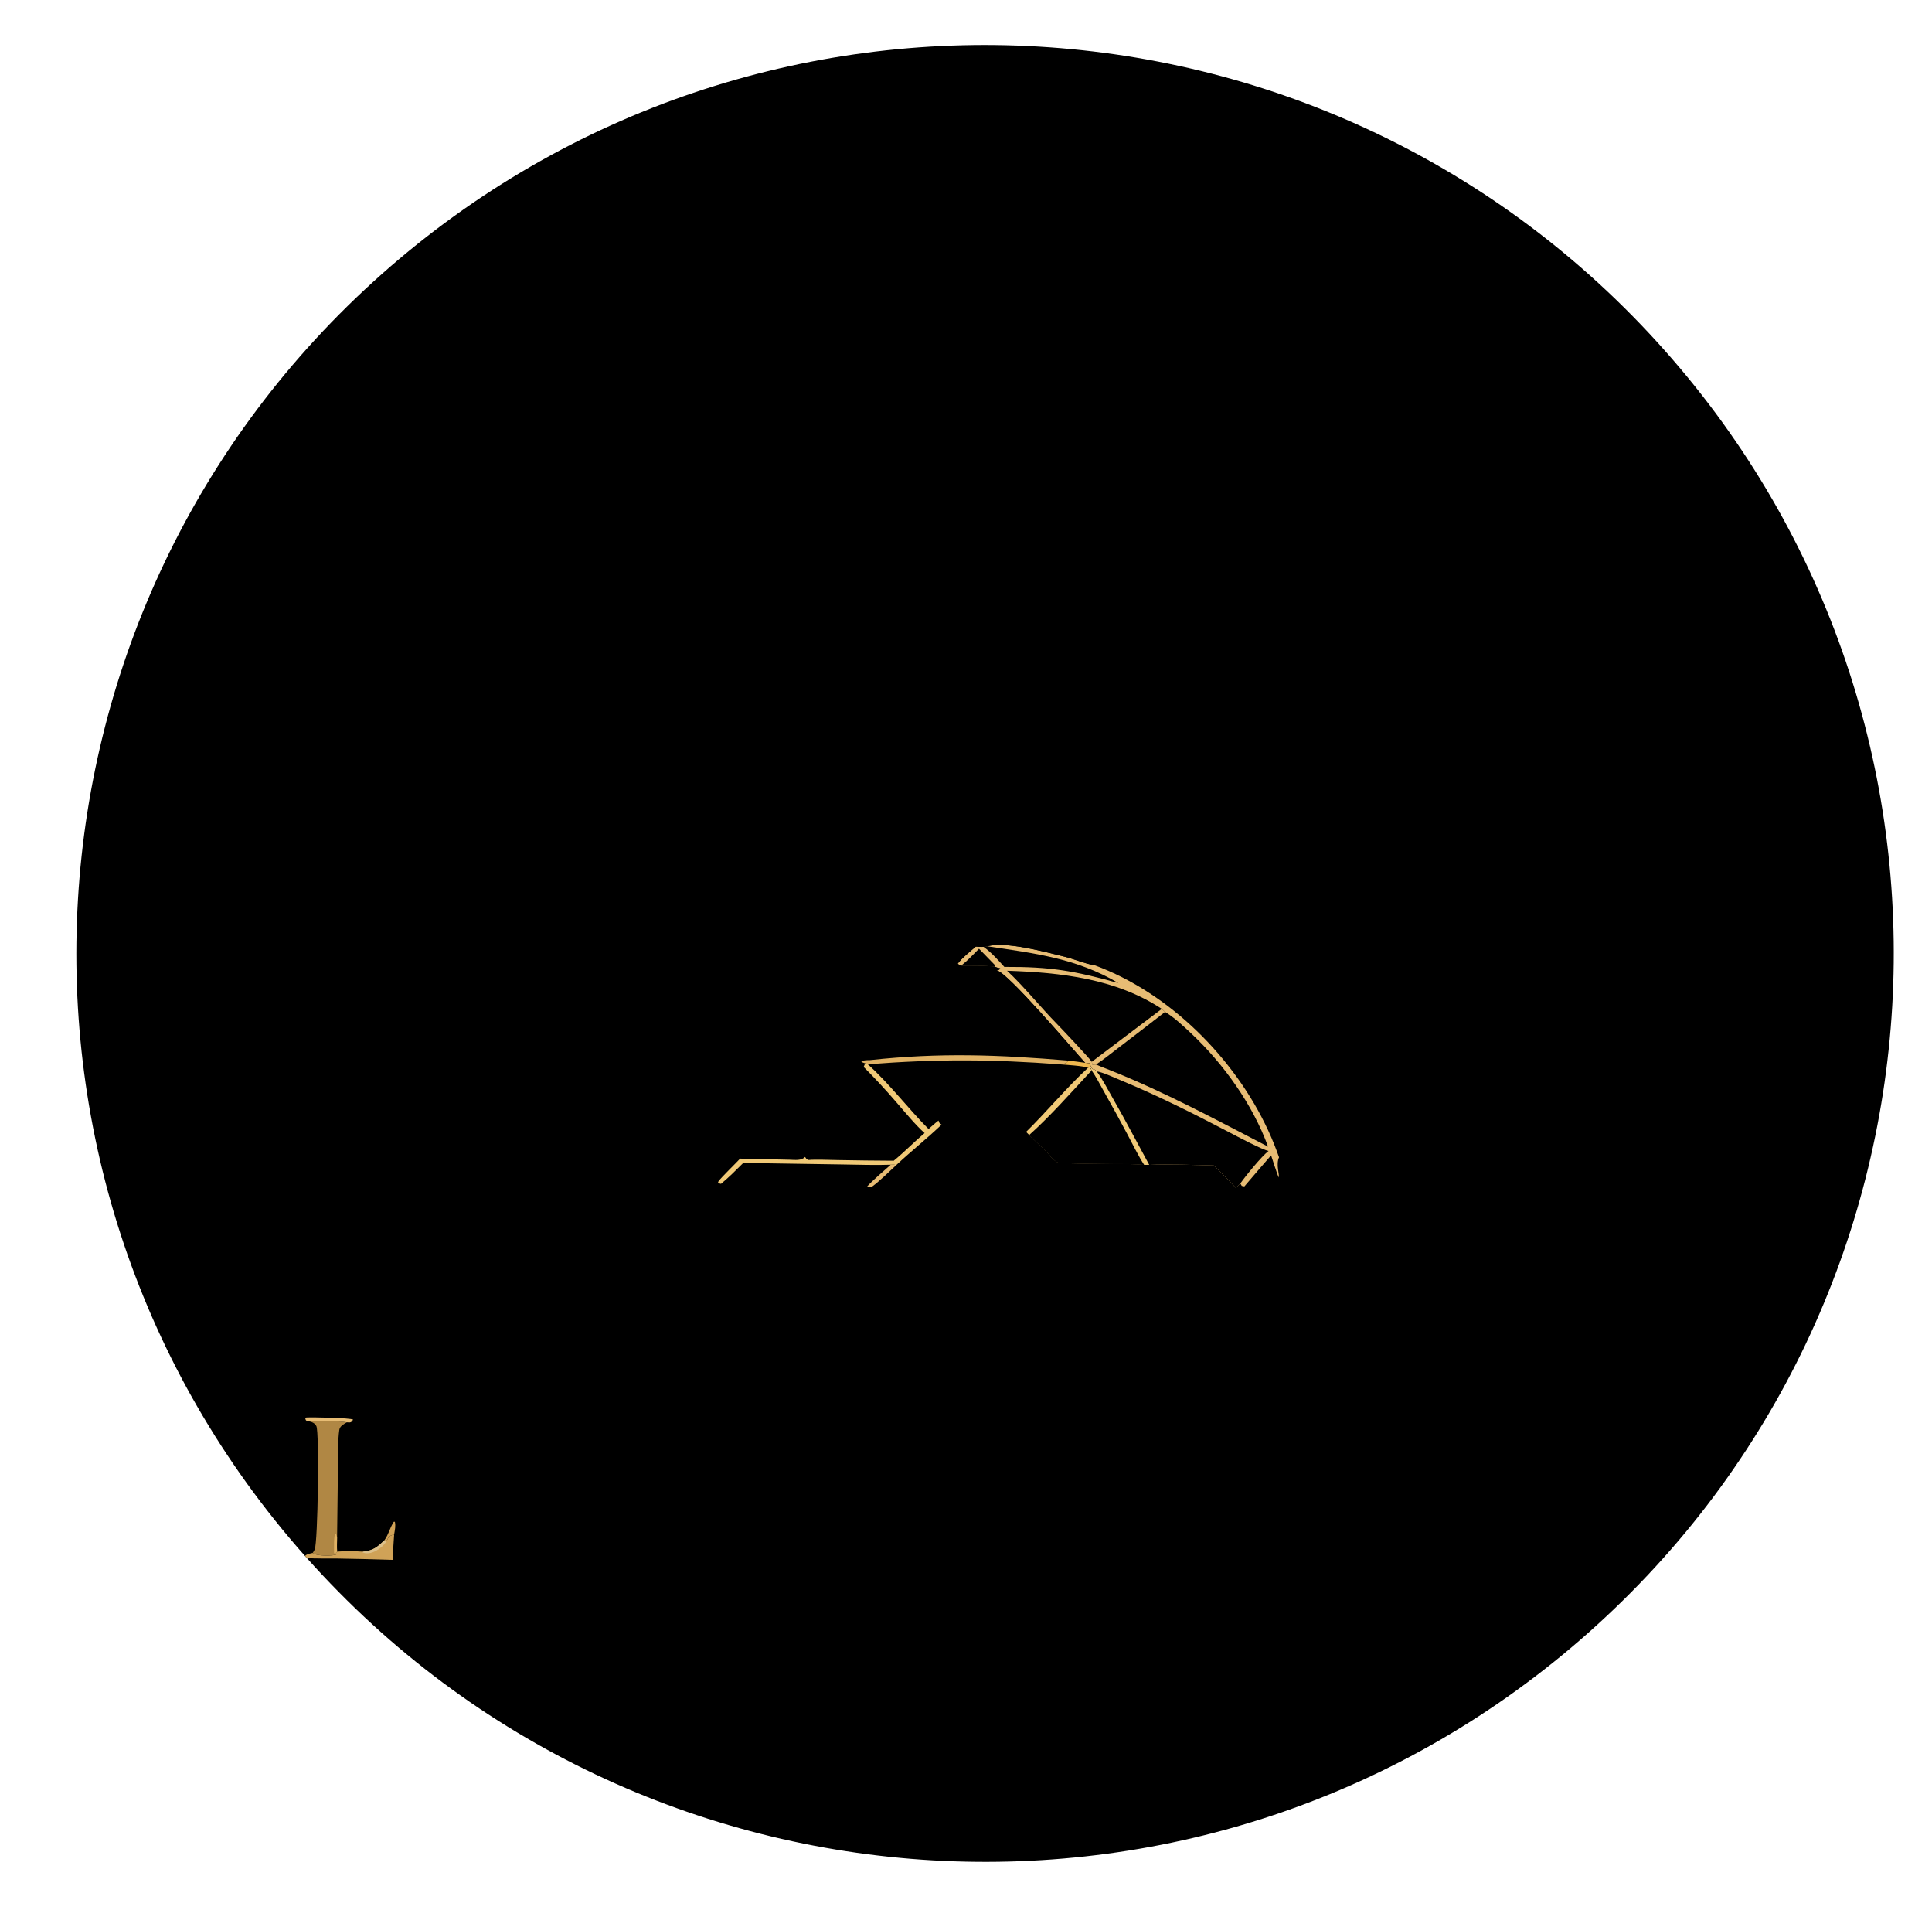
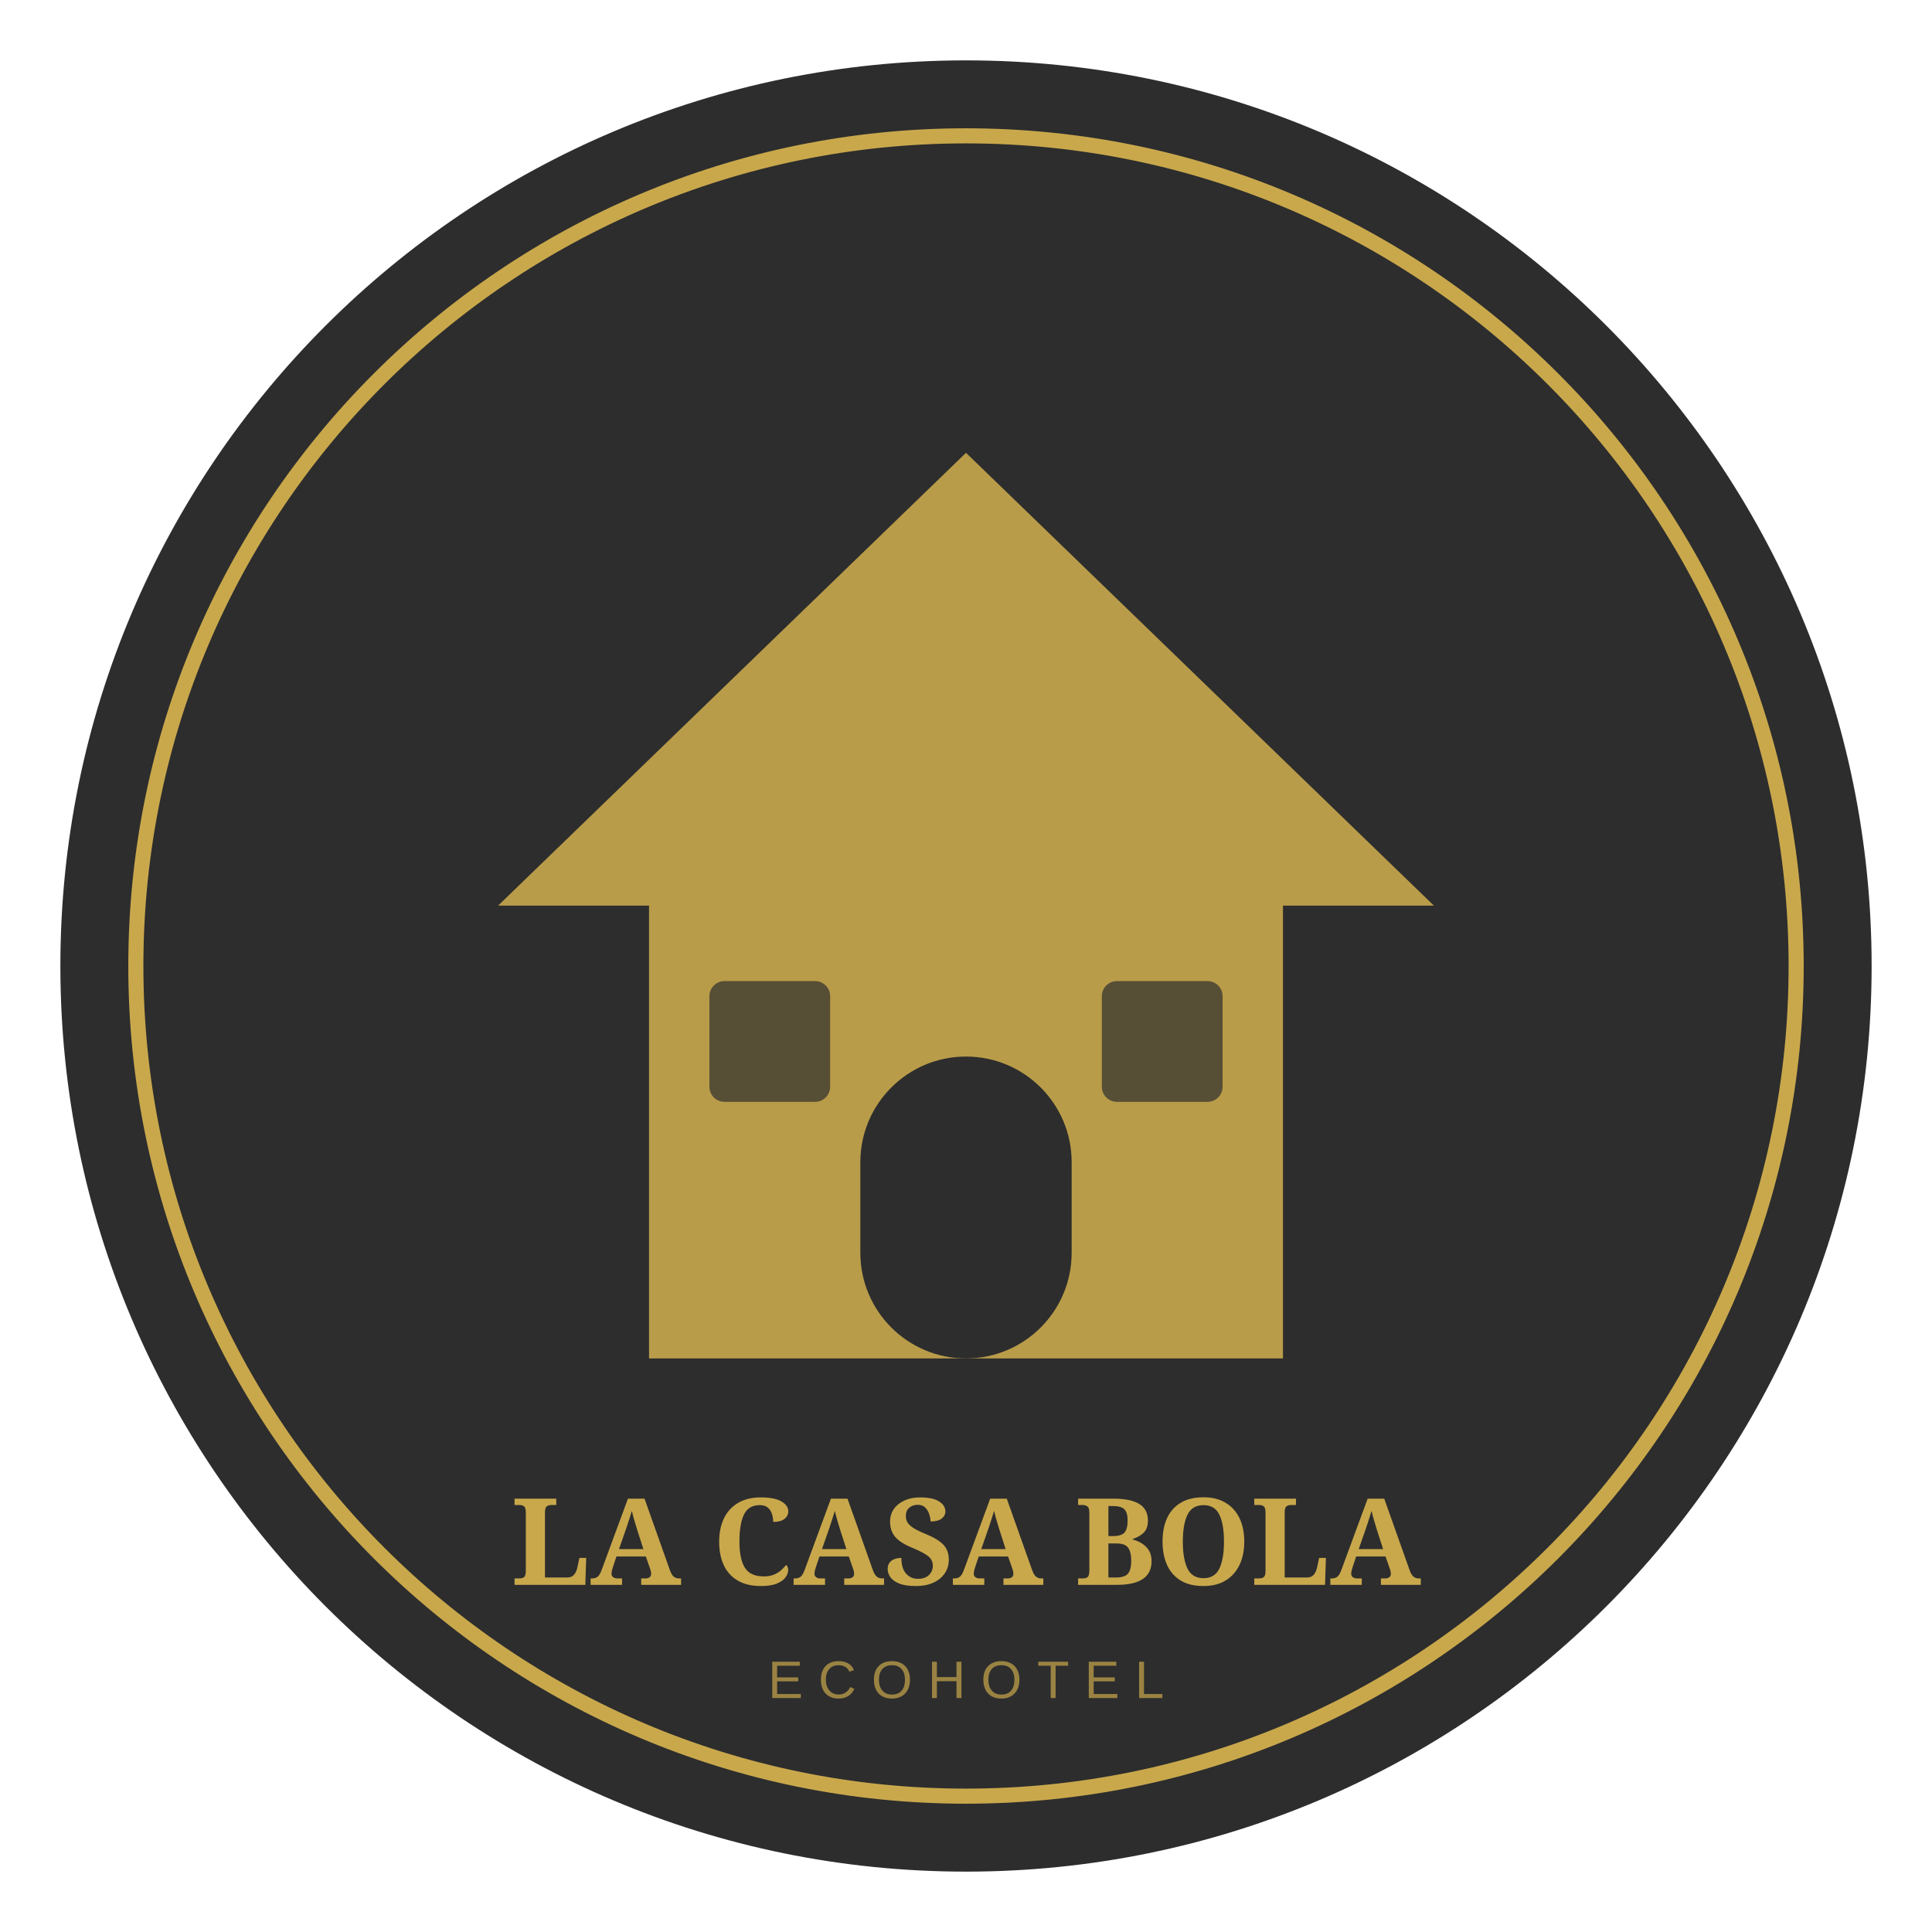
- <svg xmlns="http://www.w3.org/2000/svg" width="2182" height="2156" viewBox="0 0 2182 2156">
-   <path transform="matrix(1.14374 0.0158447 -0.0158534 1.14311 29.4872 0)" d="M296.633 1532.85C-36.955 1166.78 -10.852 599.652 354.951 265.776C720.753 -68.1 1287.89 -42.428 1622.03 323.13C1956.18 688.689 1930.94 1255.86 1565.65 1590.29C1200.35 1924.73 633.178 1899.92 298.477 1534.87C297.861 1534.2 297.246 1533.53 296.633 1532.85Z" />
-   <path fill="#B08744" transform="matrix(1.14374 0.0158447 -0.0158534 1.14311 29.4872 0)" d="M298.16 1399.72C306.415 1399.72 329.469 1398.88 336.143 1400.32C333.07 1402.17 329.291 1404.13 328.795 1407.84C327.474 1417.72 327.947 1430.79 327.955 1440.65L328.062 1514.06C328.08 1518.37 327.929 1523.94 328.291 1528.11C326.7 1529.68 327.398 1529.26 325.368 1530.12L328.354 1530.52C325.167 1532.94 307.559 1532.92 304.177 1529.78C304.954 1528.66 305.585 1527.53 306.143 1526.29C309.178 1519.51 309.211 1410.37 306.089 1404.45C304.414 1401.28 301.369 1400.41 298.16 1399.72Z" />
-   <path fill="#E0B265" transform="matrix(1.14374 0.0158447 -0.0158534 1.14311 29.4872 0)" d="M325.368 1530.12C325.22 1525.2 324.701 1514.45 326.06 1510.21L326.919 1510.38L328.062 1514.06C328.08 1518.37 327.929 1523.94 328.291 1528.11C326.7 1529.68 327.398 1529.26 325.368 1530.12Z" />
-   <path fill="#D0A257" transform="matrix(1.14374 0.0158447 -0.0158534 1.14311 29.4872 0)" d="M376.912 1517.16C379.038 1512.49 379.491 1511.96 384.37 1510.3C384.013 1518.09 383.289 1527.87 383.371 1535.51C365.297 1535.17 347.221 1534.98 329.144 1534.94C321.061 1534.94 306.079 1535.45 298.477 1534.87C297.861 1534.2 297.246 1533.53 296.633 1532.85C298.973 1530.58 300.664 1530.71 304.177 1529.78C307.559 1532.92 325.167 1532.94 328.354 1530.52L325.368 1530.12C327.398 1529.26 326.7 1529.68 328.291 1528.11C333.568 1527.46 348.332 1527.37 353.87 1527.8C364.043 1526.52 367.893 1523.16 374.802 1516.29L376.912 1517.16Z" />
-   <path fill="#DCC08B" transform="matrix(1.14374 0.0158447 -0.0158534 1.14311 29.4872 0)" d="M374.802 1516.29L376.912 1517.16C373.026 1524.07 361.283 1532.1 353.415 1528.5L353.87 1527.8C364.043 1526.52 367.893 1523.16 374.802 1516.29Z" />
-   <path fill="#E7BC74" transform="matrix(1.14374 0.0158447 -0.0158534 1.14311 29.4872 0)" d="M298.16 1399.72L295.823 1399.05L295.052 1397.4L295.887 1396.11C301.22 1395.65 339.684 1395.79 342.286 1397.58C340.454 1400.6 339.797 1400.57 336.143 1400.32C329.469 1398.88 306.415 1399.72 298.16 1399.72Z" />
-   <path fill="#D0A257" transform="matrix(1.14374 0.0158447 -0.0158534 1.14311 29.4872 0)" d="M374.802 1516.29C379.338 1509.61 379.417 1505.24 383.798 1497.87L384.914 1497.84C385.905 1502.29 385.017 1505.74 384.37 1510.3C379.491 1511.96 379.038 1512.49 376.912 1517.16L374.802 1516.29Z" />
-   <path transform="matrix(1.14374 0.0158447 -0.0158534 1.14311 29.4872 0)" d="M785.549 966.14C796.755 957.936 817.543 947.895 830.327 942.609C890.069 917.908 954.739 910.036 1018.17 924.142C1036.09 928.127 1050.55 931.351 1067.99 938.638C1142.54 964.886 1207.78 1028.64 1241.73 1099.4C1245.85 1108.01 1249.55 1116.82 1252.81 1125.79C1276.31 1193.36 1282.81 1264.69 1259.55 1333.47C1264.42 1333.46 1291.01 1332.7 1293.16 1334.54C1292.5 1339.55 1288.39 1340.62 1283.83 1340.32C1257.27 1338.58 1228.66 1341.25 1202.32 1339.8C1174.62 1340.98 1138.24 1339.91 1109.72 1339.89L926.401 1339.9L717.876 1339.91L647.971 1339.86C641.149 1339.85 622.734 1341.55 617.868 1338.47C616.542 1335.66 616.658 1337.05 617.237 1334.2C619.987 1333.15 644.71 1333.54 649.443 1333.55C646.143 1322.28 642.866 1310.68 640.68 1299.13C626.504 1224.27 643.699 1129.87 686.615 1066.65C713.984 1022.27 743.358 995.232 785.549 966.14Z" />
-   <path transform="matrix(1.14374 0.0158447 -0.0158534 1.14311 29.4872 0)" d="M785.549 966.14C796.755 957.936 817.543 947.895 830.327 942.609C890.069 917.908 954.739 910.036 1018.17 924.142C1036.09 928.127 1050.55 931.351 1067.99 938.638C1142.54 964.886 1207.78 1028.64 1241.73 1099.4C1245.85 1108.01 1249.55 1116.82 1252.81 1125.79C1249.68 1133.07 1253.59 1142.52 1252.83 1145.75C1250.91 1141.95 1246.67 1128.8 1244.95 1124.02C1236.24 1134.3 1227.58 1144.64 1219 1155.03L1216.41 1154.56L1214.95 1152.19L1210.66 1156.64C1203.31 1148.87 1196.2 1142.11 1188.45 1134.75C1170.08 1134.56 1142.93 1133.9 1124.78 1135.07L1119.75 1135.11C1112.39 1134.18 1096.7 1134.63 1088.72 1134.66C1071.88 1134.73 1055.04 1134.7 1038.21 1134.56C1032.93 1134.18 1031.53 1131.97 1027.56 1128.43C1026.13 1125.66 1009.43 1110.79 1005.85 1107.2L1002.76 1104.18C986.77 1088.64 970.41 1073.49 953.691 1058.74C941.039 1070.41 928.522 1082.22 916.142 1094.17C917.492 1097.41 916.472 1096.14 919.225 1098.18C904.876 1112.24 889.286 1124.99 875.024 1138.74C868.336 1145.14 858.71 1154.89 851.566 1160.22C849.224 1161.24 849.125 1160.91 846.535 1160.34C842.122 1159.37 816.591 1159.68 810.189 1159.68L741.187 1159.84C729.255 1159.87 713.977 1160.32 702.285 1159.65L699.505 1159.05L698.637 1159.15C699.512 1158.36 699.089 1158.94 699.745 1157.15C696.906 1154.83 675.069 1126.54 668.782 1119.84L668.714 1119.03L666.895 1117.27L667.634 1115.2C668.667 1106.65 686.203 1077.38 691.391 1068.65C688.402 1068.54 689.7 1068.59 686.615 1066.65C713.984 1022.27 743.358 995.232 785.549 966.14Z" />
-   <path fill="#E7BC74" transform="matrix(1.14374 0.0158447 -0.0158534 1.14311 29.4872 0)" d="M961.977 921.425C980.129 915.949 1019.98 926.417 1039.29 930.853C1047.48 932.734 1059.84 937.692 1067.99 938.638C1142.54 964.886 1207.78 1028.64 1241.73 1099.4C1245.85 1108.01 1249.55 1116.82 1252.81 1125.79C1249.68 1133.07 1253.59 1142.52 1252.83 1145.75C1250.91 1141.95 1246.67 1128.8 1244.95 1124.02C1236.24 1134.3 1227.58 1144.64 1219 1155.03L1216.41 1154.56L1214.95 1152.19L1210.66 1156.64C1203.31 1148.87 1196.2 1142.11 1188.45 1134.75C1170.08 1134.56 1142.93 1133.9 1124.78 1135.07L1119.75 1135.11C1112.39 1134.18 1096.7 1134.63 1088.72 1134.66C1071.88 1134.73 1055.04 1134.7 1038.21 1134.56C1032.93 1134.18 1031.53 1131.97 1027.56 1128.43C1026.13 1125.66 1009.43 1110.79 1005.85 1107.2C1026.19 1088.57 1047.72 1063.44 1066.6 1042.56L1064.75 1039.18L1065.45 1038.11C1065.24 1036.62 1065.19 1036.9 1064.49 1035.49C1062.99 1035.48 1061.56 1035.35 1060.08 1035.12C1048.36 1022.6 981.806 946.215 971.408 945.063C974.361 944.132 973.566 945.006 974.96 943.068C972.96 942.661 971.3 942.251 969.416 941.461C960.157 940.565 945.484 940.876 936.134 941.087L932.873 939.119C936.41 933.925 945.581 926.235 950.601 921.831C953.428 922.003 955.387 922.222 958.23 922.03L961.977 921.425Z" />
-   <path transform="matrix(1.14374 0.0158447 -0.0158534 1.14311 29.4872 0)" d="M1065.45 1038.11C1068.82 1044.21 1066.94 1038.91 1071.61 1043.42C1076.88 1043.93 1090.1 1049.79 1095.6 1051.97C1132.58 1066.66 1168.26 1084.07 1203.73 1102C1210.47 1105.41 1236.32 1118.73 1242.43 1119.66C1235.54 1125.09 1220.2 1144.51 1214.95 1152.19L1210.66 1156.64C1203.31 1148.87 1196.2 1142.11 1188.45 1134.75C1170.08 1134.56 1142.93 1133.9 1124.78 1135.07L1119.75 1135.11C1112.39 1134.18 1096.7 1134.63 1088.72 1134.66C1071.88 1134.73 1055.04 1134.7 1038.21 1134.56C1032.93 1134.18 1031.53 1131.97 1027.56 1128.43C1026.13 1125.66 1009.43 1110.79 1005.85 1107.2C1026.19 1088.57 1047.72 1063.44 1066.6 1042.56L1064.75 1039.18L1065.45 1038.11Z" />
-   <path transform="matrix(1.14374 0.0158447 -0.0158534 1.14311 29.4872 0)" d="M1065.45 1038.11C1068.82 1044.21 1066.94 1038.91 1071.61 1043.42C1077.55 1051.08 1083.52 1062.4 1088.55 1070.89C1101.06 1091.98 1112.71 1113.71 1124.78 1135.07L1119.75 1135.11C1112.39 1134.18 1096.7 1134.63 1088.72 1134.66C1071.88 1134.73 1055.04 1134.7 1038.21 1134.56C1032.93 1134.18 1031.53 1131.97 1027.56 1128.43C1026.13 1125.66 1009.43 1110.79 1005.85 1107.2C1026.19 1088.57 1047.72 1063.44 1066.6 1042.56L1064.75 1039.18L1065.45 1038.11Z" />
-   <path fill="#F0C977" transform="matrix(1.14374 0.0158447 -0.0158534 1.14311 29.4872 0)" d="M1065.45 1038.11C1068.82 1044.21 1066.94 1038.91 1071.61 1043.42C1077.55 1051.08 1083.52 1062.4 1088.55 1070.89C1101.06 1091.98 1112.71 1113.71 1124.78 1135.07L1119.75 1135.11C1114.37 1127.2 1107.59 1113.93 1102.8 1105.19C1095.16 1091.25 1087.33 1077.43 1079.32 1063.71C1075.76 1057.53 1070.7 1048.12 1066.6 1042.56L1064.75 1039.18L1065.45 1038.11Z" />
-   <path transform="matrix(1.14374 0.0158447 -0.0158534 1.14311 29.4872 0)" d="M961.977 921.425C1007.89 927.543 1050.25 932 1091.78 955.91C1047.67 944.409 1025.11 940.695 979.02 941.548C972.435 934.57 966.163 927.509 958.23 922.03L961.977 921.425Z" />
-   <path transform="matrix(1.14374 0.0158447 -0.0158534 1.14311 29.4872 0)" d="M936.134 941.087C942.359 936.092 948.183 929.716 953.764 923.939L969.531 939.723L969.416 941.461C960.157 940.565 945.484 940.876 936.134 941.087Z" />
-   <path transform="matrix(1.14374 0.0158447 -0.0158534 1.14311 29.4872 0)" d="M1138.27 983.759C1147.63 989.25 1156.02 997.058 1164.06 1004.35C1196.59 1033.92 1226.22 1074.21 1241.84 1115.46C1189.91 1089.4 1138.39 1062.56 1084.11 1041.83C1079.78 1040.18 1074.95 1038.5 1070.75 1036.66C1076.89 1032.67 1086.9 1024.37 1092.94 1019.65C1108.11 1007.77 1123.22 995.805 1138.27 983.759Z" />
-   <path transform="matrix(1.14374 0.0158447 -0.0158534 1.14311 29.4872 0)" d="M981.726 945.288C1034.83 946.335 1088.96 951.427 1135.04 980.858L1138.27 983.759C1123.22 995.805 1108.11 1007.77 1092.94 1019.65C1086.9 1024.37 1076.89 1032.67 1070.75 1036.66C1069.58 1036.76 1068.42 1036.84 1067.25 1036.9L1066.66 1034.03C1063.86 1030.06 1037.28 1002.63 1031.83 997.244C1016.03 981.637 997.604 959.506 981.726 945.288Z" />
-   <path fill="#E7BC74" transform="matrix(1.14374 0.0158447 -0.0158534 1.14311 29.4872 0)" d="M1135.04 980.858L1138.27 983.759C1123.22 995.805 1108.11 1007.77 1092.94 1019.65C1086.9 1024.37 1076.89 1032.67 1070.75 1036.66C1069.58 1036.76 1068.42 1036.84 1067.25 1036.9L1066.66 1034.03L1135.04 980.858Z" />
-   <path transform="matrix(1.14374 0.0158447 -0.0158534 1.14311 29.4872 0)" d="M971.408 945.063C981.806 946.215 1048.36 1022.6 1060.08 1035.12C1061.56 1035.35 1062.99 1035.48 1064.49 1035.49C1065.19 1036.9 1065.24 1036.62 1065.45 1038.11L1064.75 1039.18L1066.6 1042.56C1047.72 1063.44 1026.19 1088.57 1005.85 1107.2L1002.76 1104.18C986.77 1088.64 970.41 1073.49 953.691 1058.74C941.039 1070.41 928.522 1082.22 916.142 1094.17C913.056 1096.54 909.394 1100.01 906.417 1102.66C886.79 1083.62 865.92 1057 845.511 1039.59L842.95 1038.69L839.367 1037.46L839.283 1036.47C842.172 1035.59 844.198 1035.48 847.213 1035.47C855.066 1028.8 870.598 1010.89 878.235 1002.57C895.072 984.222 912.124 966.072 929.388 948.126C935.842 942.725 959.764 946.511 971.408 945.063Z" />
-   <path transform="matrix(1.14374 0.0158447 -0.0158534 1.14311 29.4872 0)" d="M847.213 1035.47C916.959 1026.88 974.806 1028.4 1043.81 1033.2C1049.14 1033.81 1054.79 1034.37 1060.08 1035.12C1061.56 1035.35 1062.99 1035.48 1064.49 1035.49C1065.19 1036.9 1065.24 1036.62 1065.45 1038.11L1064.75 1039.18L1066.6 1042.56C1047.72 1063.44 1026.19 1088.57 1005.85 1107.2L1002.76 1104.18C986.77 1088.64 970.41 1073.49 953.691 1058.74C941.039 1070.41 928.522 1082.22 916.142 1094.17C913.056 1096.54 909.394 1100.01 906.417 1102.66C886.79 1083.62 865.92 1057 845.511 1039.59L842.95 1038.69L839.367 1037.46L839.283 1036.47C842.172 1035.59 844.198 1035.48 847.213 1035.47Z" />
-   <path fill="#E0B265" transform="matrix(1.14374 0.0158447 -0.0158534 1.14311 29.4872 0)" d="M847.213 1035.47C916.959 1026.88 974.806 1028.4 1043.81 1033.2C1040.49 1036.07 1040.51 1036.35 1036.1 1037.04C967.925 1032.85 913.132 1033.36 845.511 1039.59L842.95 1038.69L839.367 1037.46L839.283 1036.47C842.172 1035.59 844.198 1035.48 847.213 1035.47Z" />
-   <path fill="#F0C977" transform="matrix(1.14374 0.0158447 -0.0158534 1.14311 29.4872 0)" d="M1064.75 1039.18L1066.6 1042.56C1047.72 1063.44 1026.19 1088.57 1005.85 1107.2L1002.76 1104.18C1022.2 1084.61 1043.56 1058.29 1063.04 1040.03L1064.75 1039.18Z" />
-   <path fill="#EEB74E" transform="matrix(1.14374 0.0158447 -0.0158534 1.14311 29.4872 0)" d="M1043.81 1033.2C1049.14 1033.81 1054.79 1034.37 1060.08 1035.12C1061.56 1035.35 1062.99 1035.48 1064.49 1035.49C1065.19 1036.9 1065.24 1036.62 1065.45 1038.11L1064.75 1039.18L1063.04 1040.03C1057.59 1038.09 1042.58 1037.51 1036.1 1037.04C1040.51 1036.35 1040.49 1036.07 1043.81 1033.2Z" />
-   <path transform="matrix(1.14374 0.0158447 -0.0158534 1.14311 29.4872 0)" d="M842.95 1038.69L845.511 1039.59C865.92 1057 886.79 1083.62 906.417 1102.66C909.394 1100.01 913.056 1096.54 916.142 1094.17C917.492 1097.41 916.472 1096.14 919.225 1098.18C904.876 1112.24 889.286 1124.99 875.024 1138.74C868.336 1145.14 858.71 1154.89 851.566 1160.22C849.224 1161.24 849.125 1160.91 846.535 1160.34C842.122 1159.37 816.591 1159.68 810.189 1159.68L741.187 1159.84C729.255 1159.87 713.977 1160.32 702.285 1159.65L699.505 1159.05L698.637 1159.15C699.512 1158.36 699.089 1158.94 699.745 1157.15C701.929 1153.82 716.955 1138.76 720.816 1134.47C736.568 1135.11 753.429 1134.62 769.291 1134.9C775.569 1135.01 781.032 1135.85 784.905 1131.95C786.866 1134.57 785.661 1133.72 788.406 1134.89C792.868 1128.58 797.228 1118.79 801.304 1111.93C813.908 1090.72 827.413 1061.76 841.517 1042.25L842.95 1038.69Z" />
-   <path transform="matrix(1.14374 0.0158447 -0.0158534 1.14311 29.4872 0)" d="M869.616 1138.44C872.375 1138.23 872.362 1138.14 875.024 1138.74C868.336 1145.14 858.71 1154.89 851.566 1160.22C849.224 1161.24 849.125 1160.91 846.535 1160.34C842.122 1159.37 816.591 1159.68 810.189 1159.68L741.187 1159.84C729.255 1159.87 713.977 1160.32 702.285 1159.65C710.324 1152.75 716.569 1146.28 723.951 1138.71L821.441 1138.84C836.916 1138.82 854.322 1139.23 869.616 1138.44Z" />
-   <path fill="#E7BC74" transform="matrix(1.14374 0.0158447 -0.0158534 1.14311 29.4872 0)" d="M869.616 1138.44C872.375 1138.23 872.362 1138.14 875.024 1138.74C868.336 1145.14 858.71 1154.89 851.566 1160.22C849.224 1161.24 849.125 1160.91 846.535 1160.34C850.699 1155.19 864.257 1143.34 869.616 1138.44Z" />
-   <path fill="#F0C977" transform="matrix(1.14374 0.0158447 -0.0158534 1.14311 29.4872 0)" d="M842.95 1038.69L845.511 1039.59C865.92 1057 886.79 1083.62 906.417 1102.66C909.394 1100.01 913.056 1096.54 916.142 1094.17C917.492 1097.41 916.472 1096.14 919.225 1098.18C904.876 1112.24 889.286 1124.99 875.024 1138.74C872.362 1138.14 872.375 1138.23 869.616 1138.44C854.322 1139.23 836.916 1138.82 821.441 1138.84L723.951 1138.71C716.569 1146.28 710.324 1152.75 702.285 1159.65L699.505 1159.05L698.637 1159.15C699.512 1158.36 699.089 1158.94 699.745 1157.15C701.929 1153.82 716.955 1138.76 720.816 1134.47C736.568 1135.11 753.429 1134.62 769.291 1134.9C775.569 1135.01 781.032 1135.85 784.905 1131.95C786.866 1134.57 785.661 1133.72 788.406 1134.89C794.338 1134.16 810.638 1134.56 817.218 1134.58C835.641 1134.66 854.065 1134.63 872.488 1134.46C882.65 1125.94 892.263 1115.68 902.574 1106.71C893.81 1099.28 882.557 1085.92 874.506 1076.95C863.949 1064.97 852.945 1053.4 841.517 1042.25L842.95 1038.69Z" />
-   <path transform="matrix(1.14374 0.0158447 -0.0158534 1.14311 29.4872 0)" d="M785.549 966.14C796.755 957.936 817.543 947.895 830.327 942.609C890.069 917.908 954.739 910.036 1018.17 924.142C1036.09 928.127 1050.55 931.351 1067.99 938.638C1059.84 937.692 1047.48 932.734 1039.29 930.853C1019.98 926.417 980.129 915.949 961.977 921.425L958.23 922.03C955.387 922.222 953.428 922.003 950.601 921.831C945.581 926.235 936.41 933.925 932.873 939.119L936.134 941.087C945.484 940.876 960.157 940.565 969.416 941.461C971.3 942.251 972.96 942.661 974.96 943.068C973.566 945.006 974.361 944.132 971.408 945.063C959.764 946.511 935.842 942.725 929.388 948.126L927.226 945.074C898.276 972.596 870.822 1006.12 841.876 1034.04C827.218 1022.39 812.446 1010.88 797.561 999.515C790.129 993.767 780.728 985.884 773.224 980.739C779.739 977.017 786.717 973.19 793.097 969.314C790.88 968.637 791.755 969.268 790.42 967.496L791.97 966.545L785.549 966.14Z" />
+ <svg xmlns="http://www.w3.org/2000/svg" width="512" height="512" viewBox="0 0 512 512">
+   <circle cx="256" cy="256" r="240" fill="#2D2D2D" />
+   <circle cx="256" cy="256" r="220" fill="none" stroke="#C9A84C" stroke-width="4" />
+   <path d="M256 120 L380 240 L340 240 L340 360 L172 360 L172 240 L132 240 Z" fill="#C9A84C" opacity="0.9" />
+   <rect x="228" y="280" width="56" height="80" rx="28" fill="#2D2D2D" />
+   <rect x="188" y="260" width="32" height="32" rx="4" fill="#2D2D2D" opacity="0.7" />
+   <rect x="292" y="260" width="32" height="32" rx="4" fill="#2D2D2D" opacity="0.7" />
+   <text x="256" y="420" text-anchor="middle" font-family="Georgia, serif" font-size="32" fill="#C9A84C" font-weight="600">LA CASA BOLA</text>
+   <text x="256" y="450" text-anchor="middle" font-family="Arial, sans-serif" font-size="14" fill="#C9A84C" opacity="0.7" letter-spacing="4">ECOHOTEL</text>
</svg>
